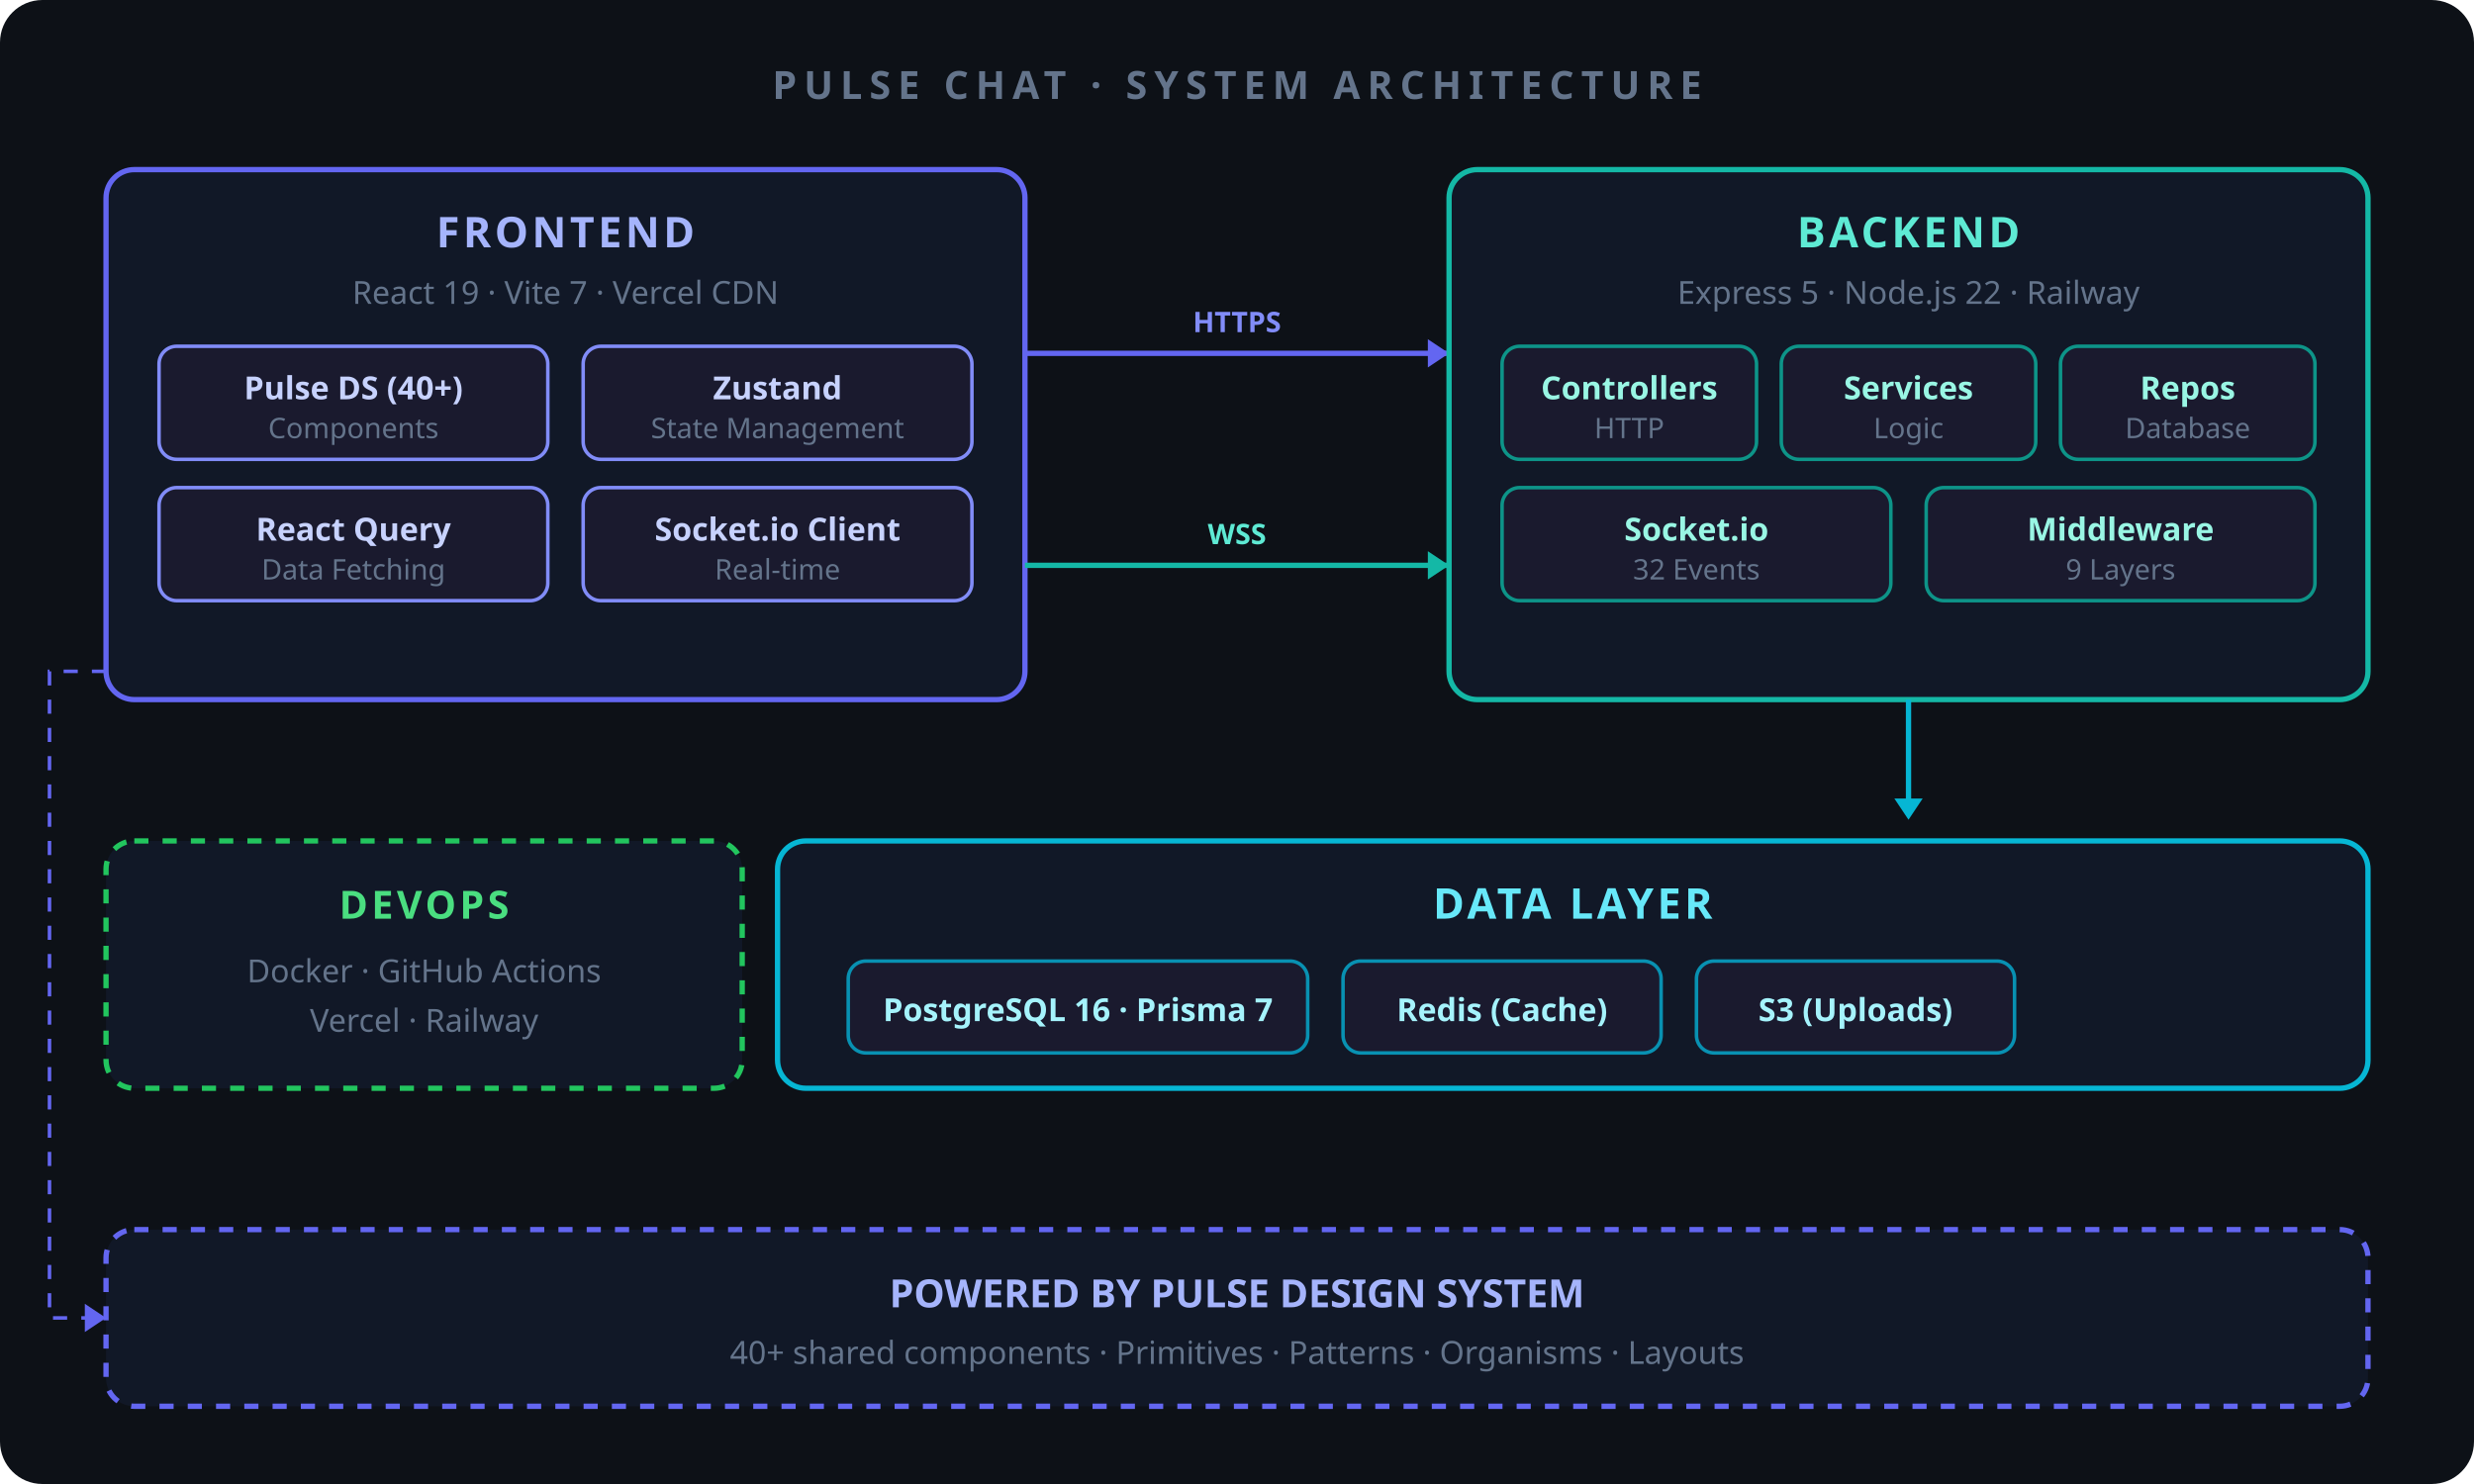
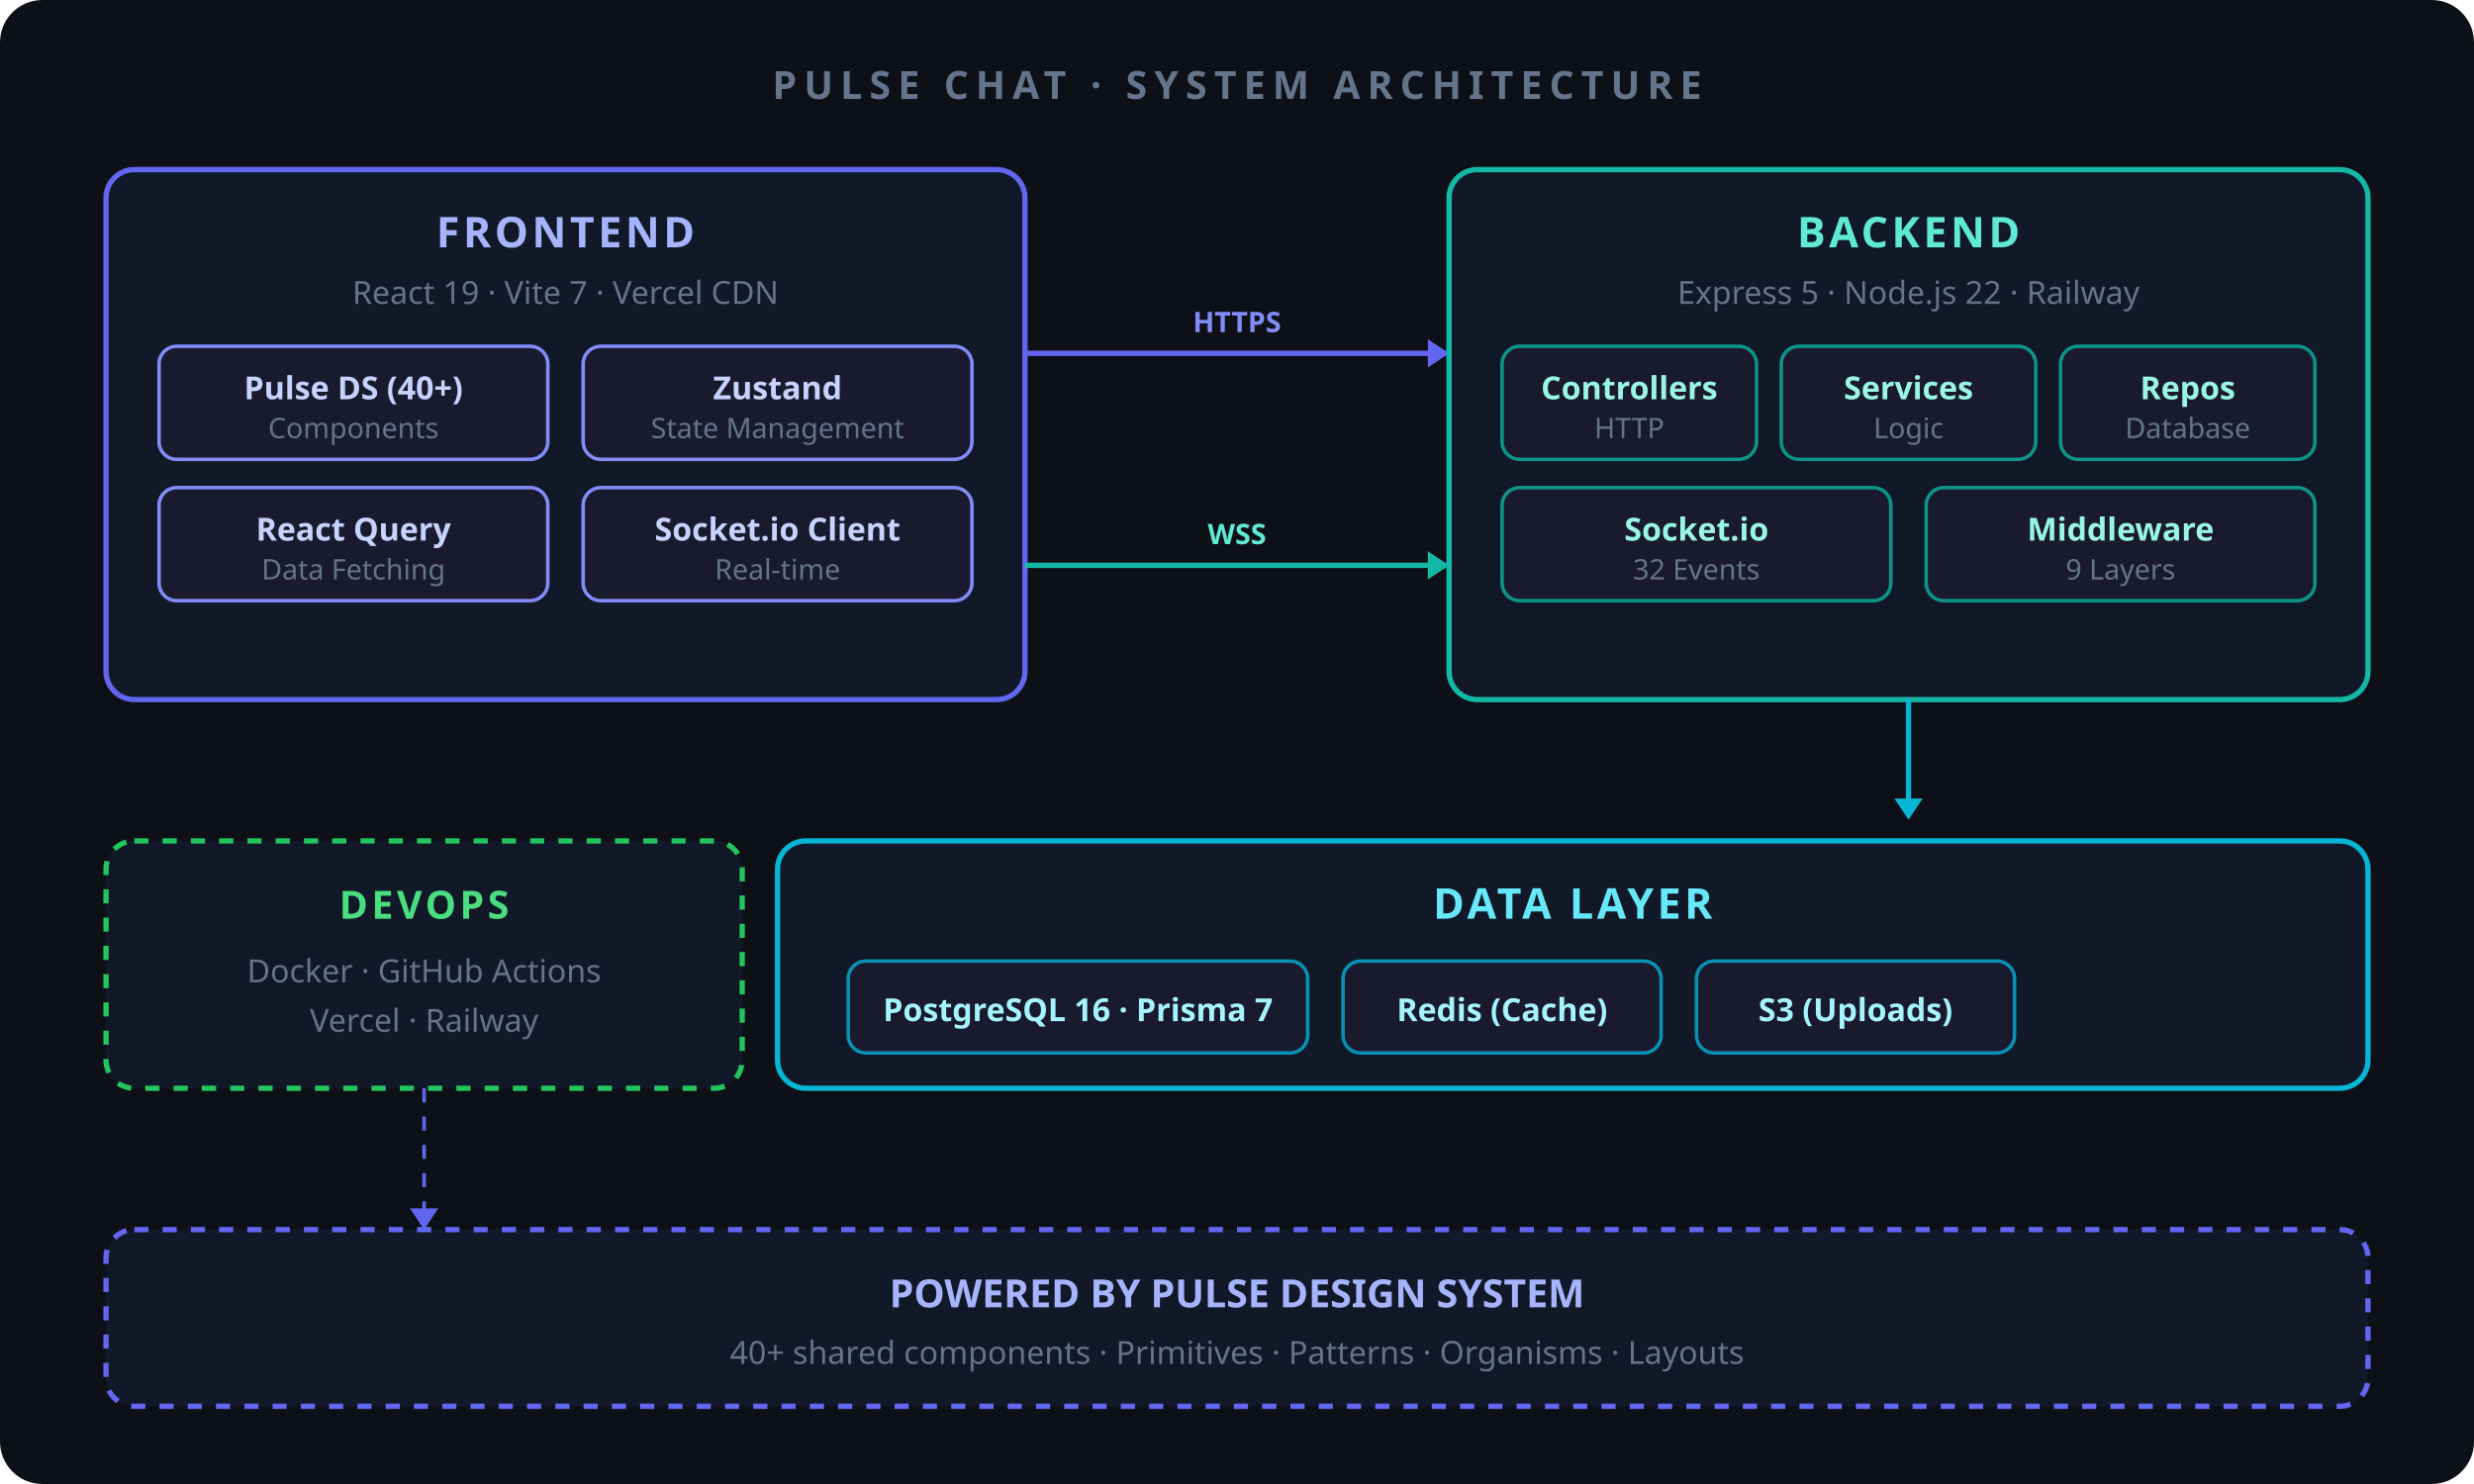
<svg xmlns="http://www.w3.org/2000/svg" viewBox="0 0 700 420" fill="none">
  <rect width="700" height="420" rx="12" fill="#0d1117" />
  <text x="350" y="28" text-anchor="middle" fill="#64748b" font-family="Segoe UI, system-ui, sans-serif" font-size="11" font-weight="600" letter-spacing="2">PULSE CHAT · SYSTEM ARCHITECTURE</text>
  <rect x="30" y="48" width="260" height="150" rx="8" fill="#111827" stroke="#6366f1" stroke-width="1.5" />
  <text x="160" y="70" text-anchor="middle" fill="#a5b4fc" font-family="Segoe UI, system-ui, sans-serif" font-size="12" font-weight="700" letter-spacing="1">FRONTEND</text>
  <text x="160" y="86" text-anchor="middle" fill="#64748b" font-family="Segoe UI, system-ui, sans-serif" font-size="9">React 19 · Vite 7 · Vercel CDN</text>
  <rect x="45" y="98" width="110" height="32" rx="5" fill="#1a1a2e" stroke="#818cf8" stroke-width="1" />
  <text x="100" y="113" text-anchor="middle" fill="#c7d2fe" font-family="Segoe UI, system-ui, sans-serif" font-size="9" font-weight="600">Pulse DS (40+)</text>
  <text x="100" y="124" text-anchor="middle" fill="#64748b" font-family="Segoe UI, system-ui, sans-serif" font-size="8">Components</text>
  <rect x="165" y="98" width="110" height="32" rx="5" fill="#1a1a2e" stroke="#818cf8" stroke-width="1" />
  <text x="220" y="113" text-anchor="middle" fill="#c7d2fe" font-family="Segoe UI, system-ui, sans-serif" font-size="9" font-weight="600">Zustand</text>
  <text x="220" y="124" text-anchor="middle" fill="#64748b" font-family="Segoe UI, system-ui, sans-serif" font-size="8">State Management</text>
  <rect x="45" y="138" width="110" height="32" rx="5" fill="#1a1a2e" stroke="#818cf8" stroke-width="1" />
  <text x="100" y="153" text-anchor="middle" fill="#c7d2fe" font-family="Segoe UI, system-ui, sans-serif" font-size="9" font-weight="600">React Query</text>
  <text x="100" y="164" text-anchor="middle" fill="#64748b" font-family="Segoe UI, system-ui, sans-serif" font-size="8">Data Fetching</text>
  <rect x="165" y="138" width="110" height="32" rx="5" fill="#1a1a2e" stroke="#818cf8" stroke-width="1" />
  <text x="220" y="153" text-anchor="middle" fill="#c7d2fe" font-family="Segoe UI, system-ui, sans-serif" font-size="9" font-weight="600">Socket.io Client</text>
  <text x="220" y="164" text-anchor="middle" fill="#64748b" font-family="Segoe UI, system-ui, sans-serif" font-size="8">Real-time</text>
  <path d="M290,100 L410,100" stroke="#6366f1" stroke-width="1.5" fill="none" />
  <text x="350" y="94" text-anchor="middle" fill="#818cf8" font-family="Segoe UI, system-ui, sans-serif" font-size="8" font-weight="600">HTTPS</text>
  <polygon fill="#6366f1" points="410,100 404,96 404,104" />
  <path d="M290,160 L410,160" stroke="#14b8a6" stroke-width="1.5" fill="none" />
  <text x="350" y="154" text-anchor="middle" fill="#5eead4" font-family="Segoe UI, system-ui, sans-serif" font-size="8" font-weight="600">WSS</text>
  <polygon fill="#14b8a6" points="410,160 404,156 404,164" />
  <rect x="410" y="48" width="260" height="150" rx="8" fill="#111827" stroke="#14b8a6" stroke-width="1.5" />
  <text x="540" y="70" text-anchor="middle" fill="#5eead4" font-family="Segoe UI, system-ui, sans-serif" font-size="12" font-weight="700" letter-spacing="1">BACKEND</text>
  <text x="540" y="86" text-anchor="middle" fill="#64748b" font-family="Segoe UI, system-ui, sans-serif" font-size="9">Express 5 · Node.js 22 · Railway</text>
  <rect x="425" y="98" width="72" height="32" rx="5" fill="#1a1a2e" stroke="#0d9488" stroke-width="1" />
  <text x="461" y="113" text-anchor="middle" fill="#99f6e4" font-family="Segoe UI, system-ui, sans-serif" font-size="9" font-weight="600">Controllers</text>
  <text x="461" y="124" text-anchor="middle" fill="#64748b" font-family="Segoe UI, system-ui, sans-serif" font-size="8">HTTP</text>
  <rect x="504" y="98" width="72" height="32" rx="5" fill="#1a1a2e" stroke="#0d9488" stroke-width="1" />
  <text x="540" y="113" text-anchor="middle" fill="#99f6e4" font-family="Segoe UI, system-ui, sans-serif" font-size="9" font-weight="600">Services</text>
  <text x="540" y="124" text-anchor="middle" fill="#64748b" font-family="Segoe UI, system-ui, sans-serif" font-size="8">Logic</text>
  <rect x="583" y="98" width="72" height="32" rx="5" fill="#1a1a2e" stroke="#0d9488" stroke-width="1" />
  <text x="619" y="113" text-anchor="middle" fill="#99f6e4" font-family="Segoe UI, system-ui, sans-serif" font-size="9" font-weight="600">Repos</text>
  <text x="619" y="124" text-anchor="middle" fill="#64748b" font-family="Segoe UI, system-ui, sans-serif" font-size="8">Database</text>
  <rect x="425" y="138" width="110" height="32" rx="5" fill="#1a1a2e" stroke="#0d9488" stroke-width="1" />
  <text x="480" y="153" text-anchor="middle" fill="#99f6e4" font-family="Segoe UI, system-ui, sans-serif" font-size="9" font-weight="600">Socket.io</text>
  <text x="480" y="164" text-anchor="middle" fill="#64748b" font-family="Segoe UI, system-ui, sans-serif" font-size="8">32 Events</text>
  <rect x="545" y="138" width="110" height="32" rx="5" fill="#1a1a2e" stroke="#0d9488" stroke-width="1" />
  <text x="600" y="153" text-anchor="middle" fill="#99f6e4" font-family="Segoe UI, system-ui, sans-serif" font-size="9" font-weight="600">Middleware</text>
  <text x="600" y="164" text-anchor="middle" fill="#64748b" font-family="Segoe UI, system-ui, sans-serif" font-size="8">9 Layers</text>
  <path d="M540,198 L540,230" stroke="#06b6d4" stroke-width="1.5" fill="none" />
  <polygon fill="#06b6d4" points="540,232 536,226 544,226" />
  <rect x="220" y="238" width="450" height="70" rx="8" fill="#111827" stroke="#06b6d4" stroke-width="1.5" />
  <text x="445" y="260" text-anchor="middle" fill="#67e8f9" font-family="Segoe UI, system-ui, sans-serif" font-size="12" font-weight="700" letter-spacing="1">DATA LAYER</text>
  <rect x="240" y="272" width="130" height="26" rx="5" fill="#1a1a2e" stroke="#0891b2" stroke-width="1" />
  <text x="305" y="289" text-anchor="middle" fill="#a5f3fc" font-family="Segoe UI, system-ui, sans-serif" font-size="9" font-weight="600">PostgreSQL 16 · Prisma 7</text>
  <rect x="380" y="272" width="90" height="26" rx="5" fill="#1a1a2e" stroke="#0891b2" stroke-width="1" />
  <text x="425" y="289" text-anchor="middle" fill="#a5f3fc" font-family="Segoe UI, system-ui, sans-serif" font-size="9" font-weight="600">Redis (Cache)</text>
  <rect x="480" y="272" width="90" height="26" rx="5" fill="#1a1a2e" stroke="#0891b2" stroke-width="1" />
  <text x="525" y="289" text-anchor="middle" fill="#a5f3fc" font-family="Segoe UI, system-ui, sans-serif" font-size="9" font-weight="600">S3 (Uploads)</text>
  <rect x="30" y="238" width="180" height="70" rx="8" fill="#111827" stroke="#22c55e" stroke-width="1.5" stroke-dasharray="4,4" />
  <text x="120" y="260" text-anchor="middle" fill="#4ade80" font-family="Segoe UI, system-ui, sans-serif" font-size="11" font-weight="700" letter-spacing="1">DEVOPS</text>
  <text x="120" y="278" text-anchor="middle" fill="#64748b" font-family="Segoe UI, system-ui, sans-serif" font-size="9">Docker · GitHub Actions</text>
  <text x="120" y="292" text-anchor="middle" fill="#64748b" font-family="Segoe UI, system-ui, sans-serif" font-size="9">Vercel · Railway</text>
-   <path d="M30,190 L14,190 L14,373 L28,373" stroke="#6366f1" stroke-width="1" stroke-dasharray="4,4" fill="none" />
-   <polygon fill="#6366f1" points="30,373 24,369 24,377" />
+   <path d="M120,308 L120,346" stroke="#6366f1" stroke-width="1" stroke-dasharray="4,4" fill="none" />
+   <polygon fill="#6366f1" points="120,348 116,342 124,342" />
  <rect x="30" y="348" width="640" height="50" rx="8" fill="#111827" stroke="#6366f1" stroke-width="1.5" stroke-dasharray="4,4" />
  <text x="350" y="370" text-anchor="middle" fill="#a5b4fc" font-family="Segoe UI, system-ui, sans-serif" font-size="11" font-weight="700">POWERED BY PULSE DESIGN SYSTEM</text>
  <text x="350" y="386" text-anchor="middle" fill="#64748b" font-family="Segoe UI, system-ui, sans-serif" font-size="9">40+ shared components · Primitives · Patterns · Organisms · Layouts</text>
</svg>
